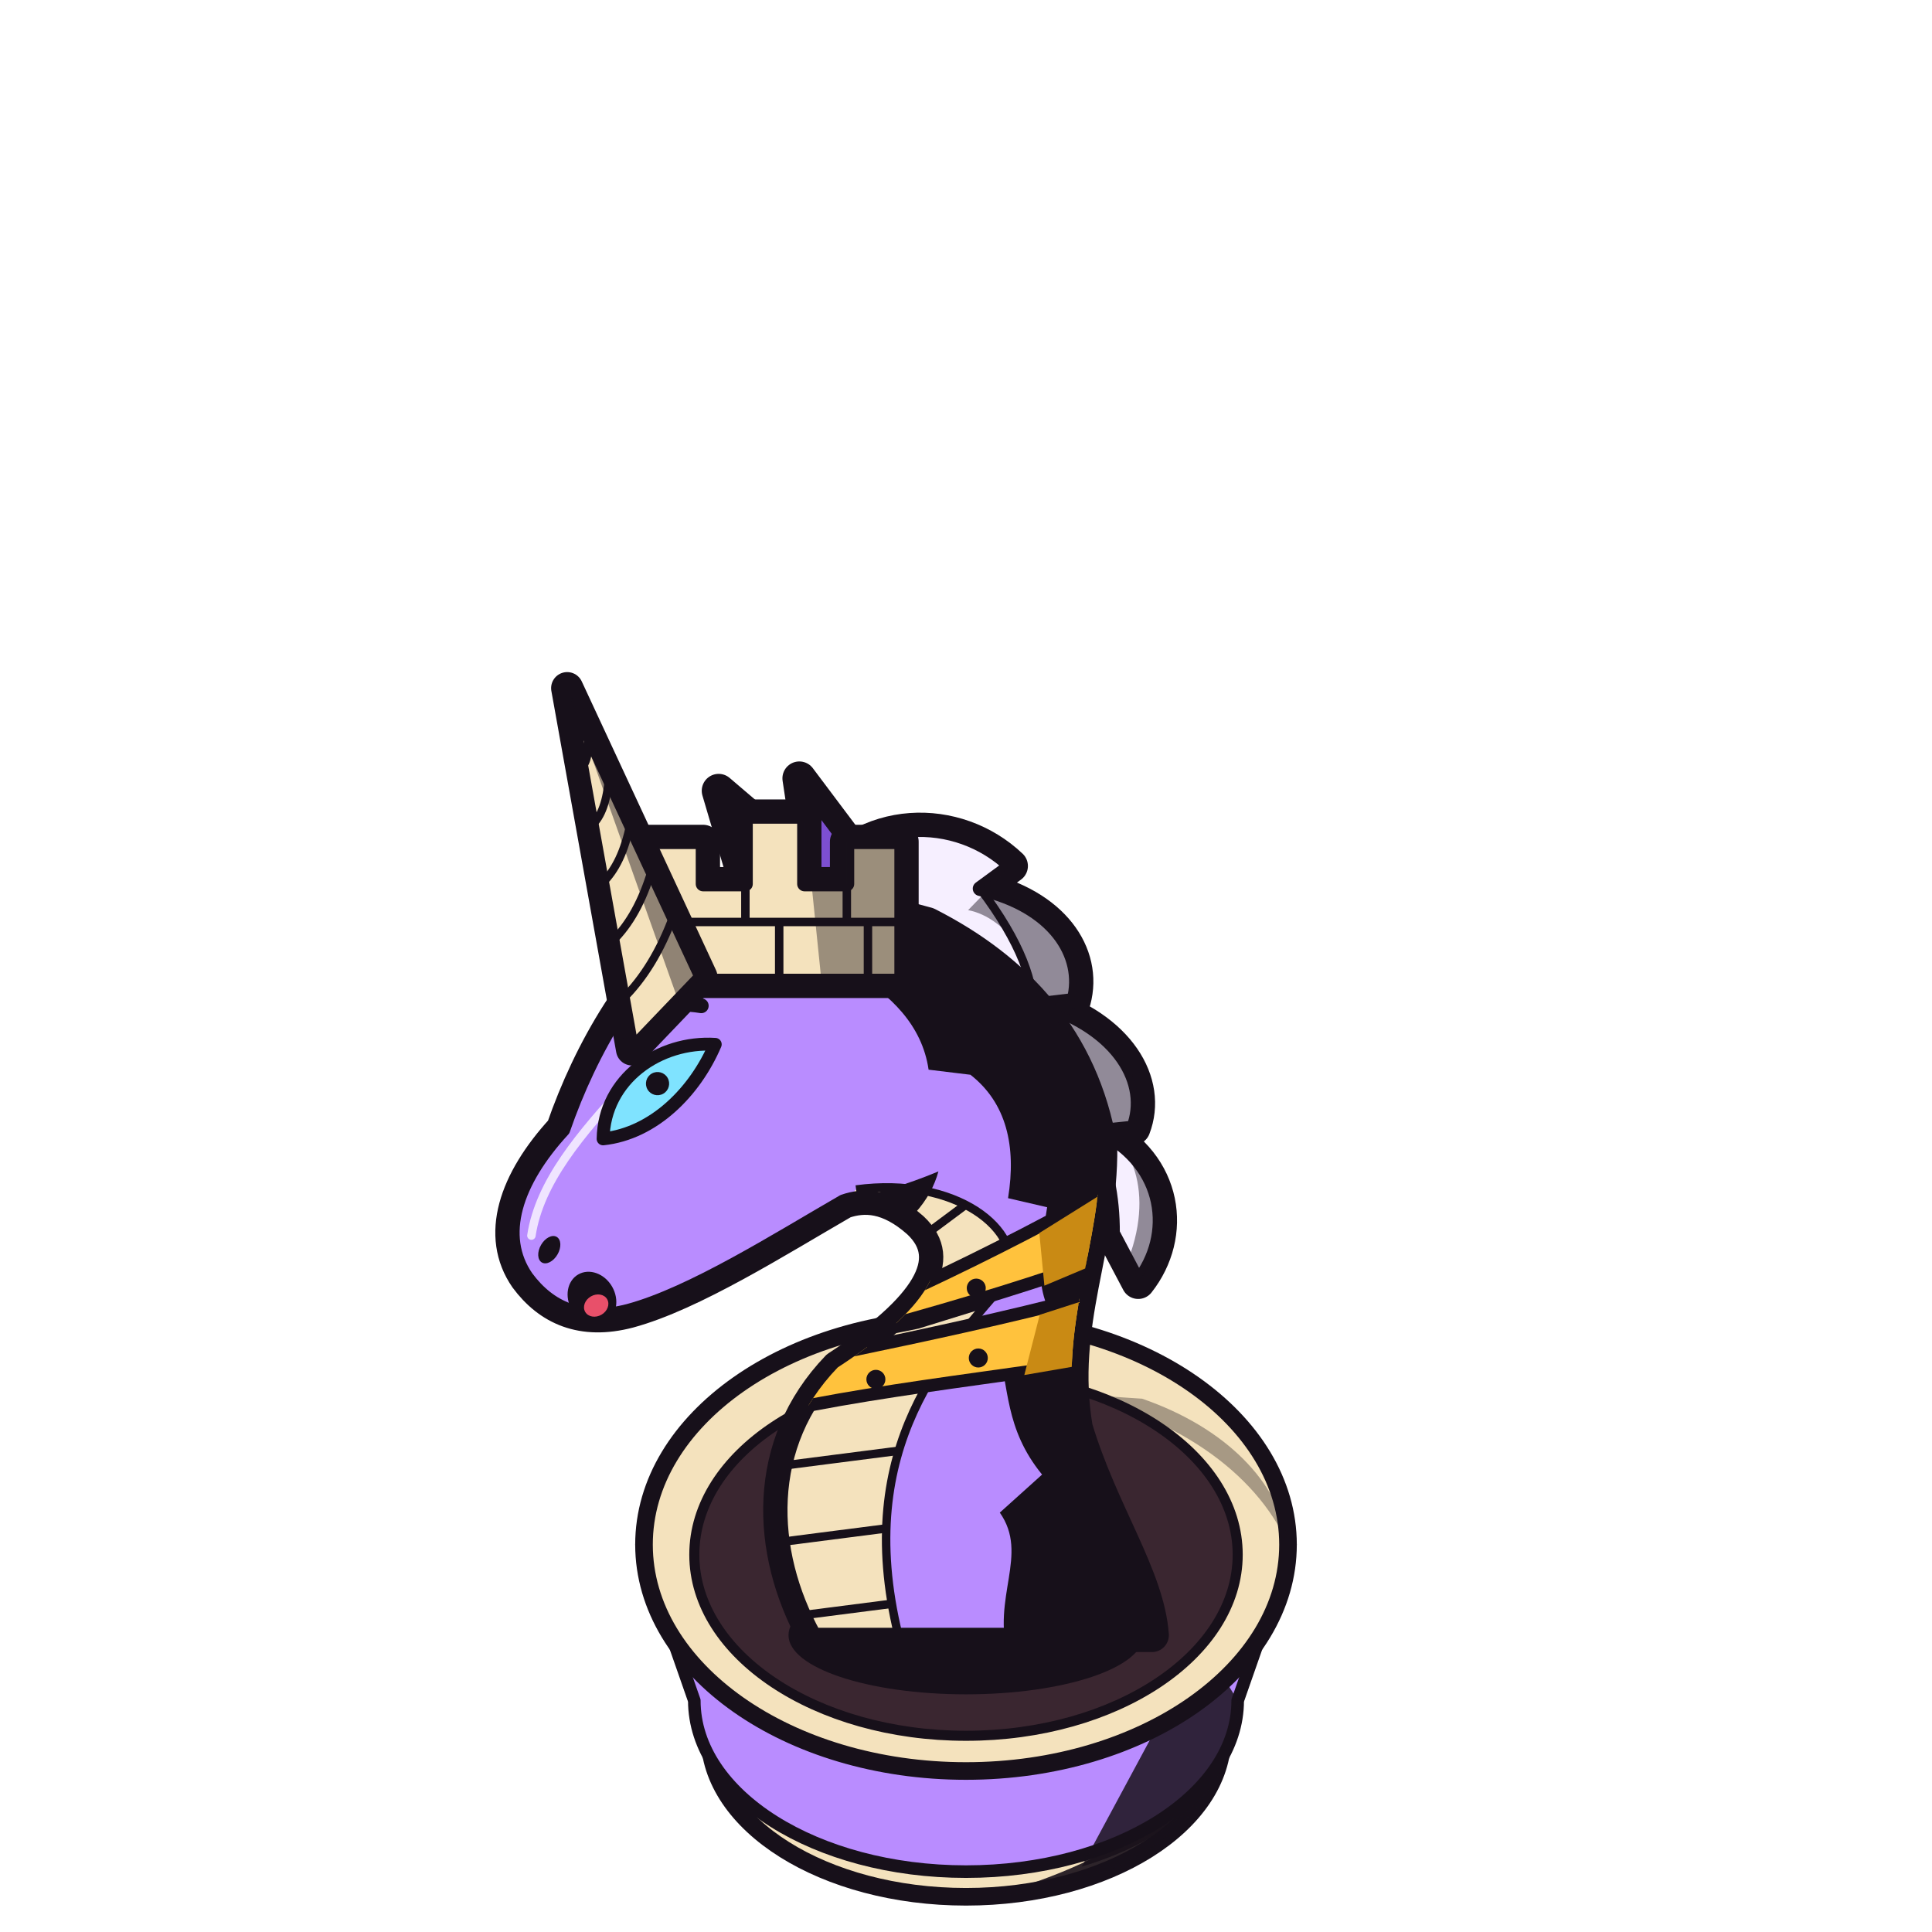
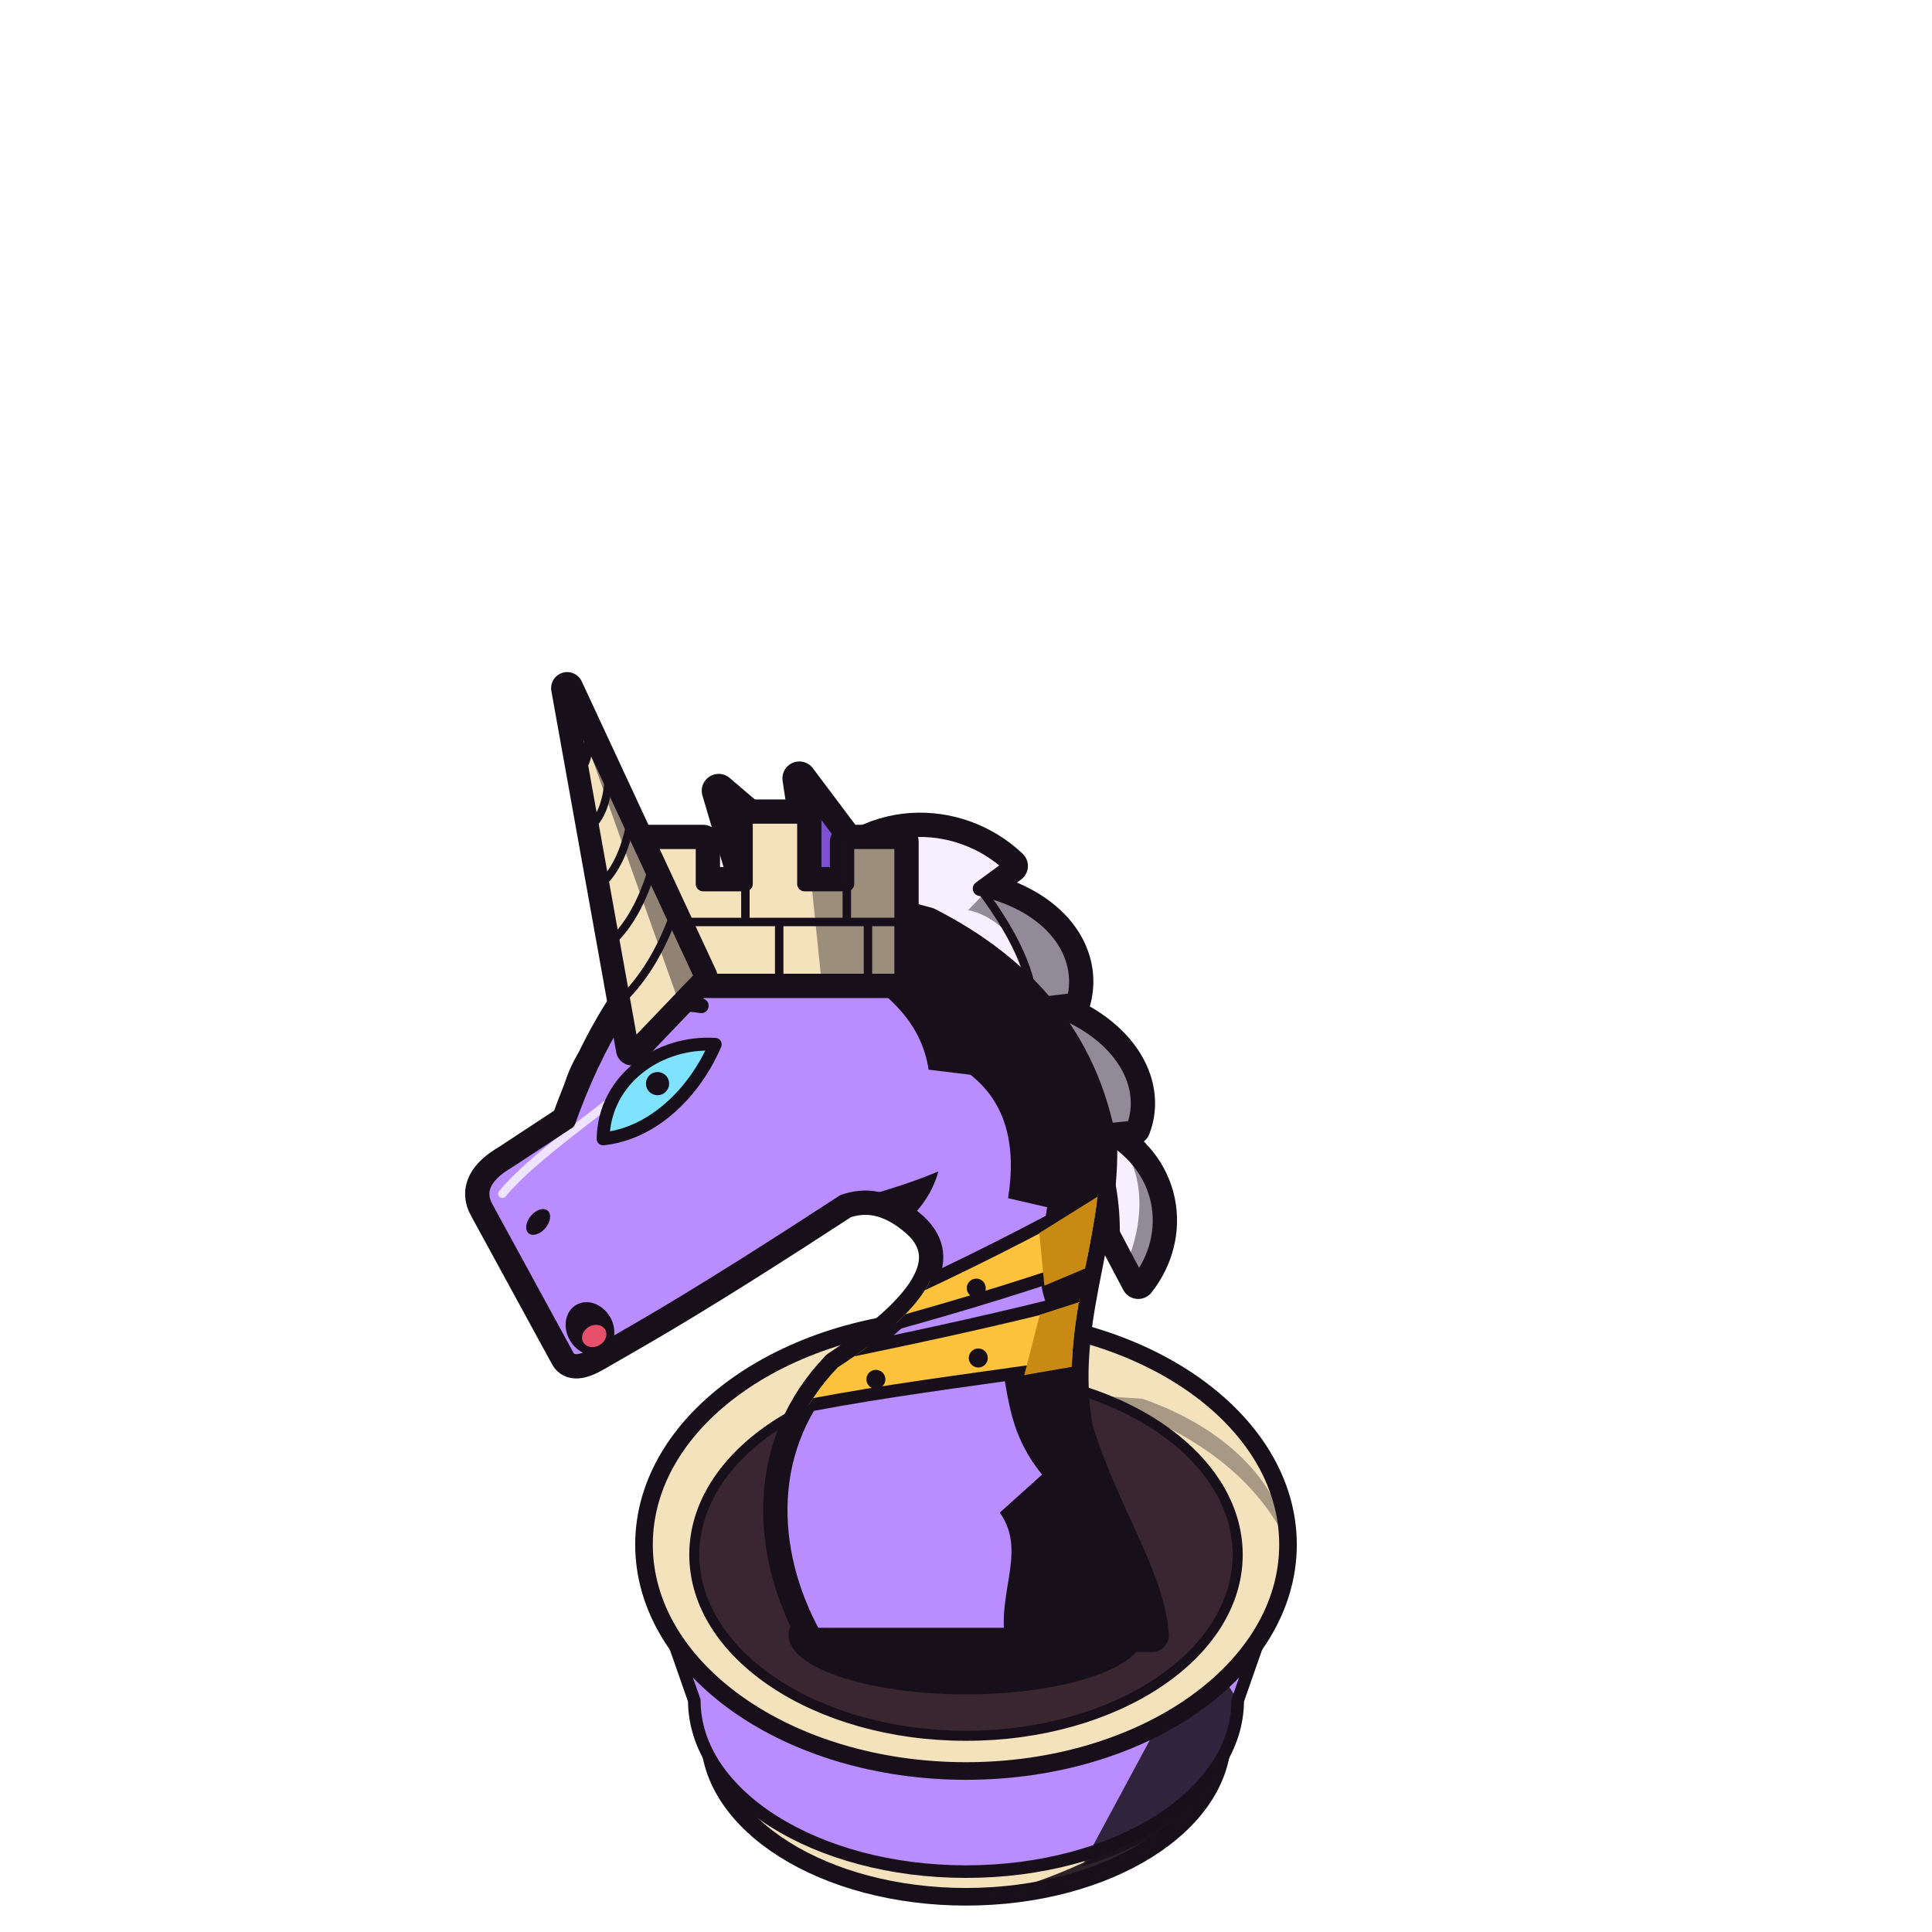
<svg xmlns="http://www.w3.org/2000/svg" viewBox="0 0 768 768" width="768" height="768">
  <path d="M256,614 L282,690 A102,64 0 0 0 486,690 L512,614 Z" fill="#f4e2bd" stroke="#17101a" stroke-width="7" stroke-linejoin="round" />
  <path d="M498,614 L486,690 A102,64 0 0 1 392,754 C440,742 478,716 486,690 Z" fill="#17101a" opacity=".9" />
  <path d="M262,636 L276,676 A108,68 0 0 0 492,676 L506,636 A128,90 0 0 1 262,636 Z" fill="#b98cff" stroke="#17101a" stroke-width="5" stroke-linejoin="round" />
  <path d="M470,640 L492,676 A108,68 0 0 1 430,742 L458,690 Z" fill="#17101a" opacity=".85" />
  <ellipse cx="384" cy="614" rx="128" ry="90" fill="#f4e2bd" stroke="#17101a" stroke-width="7" />
  <ellipse cx="384" cy="618" rx="108" ry="72" fill="#3a2630" stroke="#17101a" stroke-width="4" />
  <path d="M424,554 A128,90 0 0 1 512,614 A108,72 0 0 0 454,556 Z" fill="#17101a" opacity=".35" />
  <g transform="translate(384 650) scale(0.84) translate(-384 -650)">
    <ellipse cx="384" cy="650" rx="84" ry="28" fill="#17101a" />
    <path d="M311.8,296.1 C335.7,261.5 379.6,261.6 405.3,286.0 L390.7,296.7 C425.2,304.5 440.9,327.8 435.1,349.6 L420.0,351.4 C456.5,362.7 471.5,388.7 463.3,410.0 L447.9,411.6 C479.0,427.3 483.1,460.6 465.5,482.9 L453.3,459.8 C453.5,425.0 439.8,397.7 416.1,376.8 C390.9,345.1 360.5,316.5 311.8,296.1 Z" fill="none" stroke="#17101a" stroke-width="16" stroke-linejoin="round" />
    <path d="M311.8,296.1 C335.7,261.5 379.6,261.6 405.3,286.0 L390.7,296.7 C425.2,304.5 440.9,327.8 435.1,349.6 L420.0,351.4 C456.5,362.7 471.5,388.7 463.3,410.0 L447.9,411.6 C479.0,427.3 483.1,460.6 465.5,482.9 L453.3,459.8 C453.5,425.0 439.8,397.7 416.1,376.8 C390.9,345.1 360.5,316.5 311.8,296.1 Z" fill="#f6efff" stroke="#17101a" stroke-width="7" stroke-linejoin="round" />
    <path d="M390.7,296.7 C410.2,322.5 416.7,341.8 415.8,356.2 M420.0,351.4 C439.4,377.1 446.0,396.5 447.2,414.3" fill="none" stroke="#17101a" stroke-width="4" />
    <path d="M405.3,286.0 L390.7,296.7 C425.2,304.5 440.9,327.8 435.1,349.6 L420.0,351.4 C456.5,362.7 471.5,388.7 463.3,410.0 L447.9,411.6 C479.0,427.3 483.1,460.6 465.5,482.9 L462.0,468.9 C473.5,435.0 458.7,410.2 441.3,408.4 C448.6,381.1 433.2,362.3 416.0,360.6 C421.6,334.3 403.2,310.3 385.0,306.9 Z" fill="#17101a" opacity=".45" />
    <clipPath id="c4">
-       <path d="M175.9,480.8 C162.2,461.0 170.5,435.4 193.2,410.7 C206.2,373.2 228.1,335.2 259.8,310.0 C283.8,291.5 312.3,288.9 335.7,305.4 L365.7,313.5 C408.2,335.1 438.9,368.2 447.6,418.8 C448.1,466.0 427.6,502.3 436.0,552.0 C448.0,592.0 470.0,622.0 472.0,650.0 L312.0,650.0 C290.0,610.0 288.0,560.0 323.3,523.3 C365.1,496.0 380.9,472.5 361.6,454.4 C347.4,441.8 335.8,441.6 326.1,444.9 C294.9,462.9 254.4,488.6 224.4,496.7 C202.3,502.5 186.7,495.4 175.9,480.8 Z" />
+       <path d="M195.2,518.1 L156.9,447.9 C151.9,439.2 156.9,431.7 167.3,425.7 L195.7,407.0 C208.0,372.2 228.1,335.2 259.8,310.0 C283.8,291.5 312.3,288.9 335.7,305.4 L365.7,313.5 C408.2,335.1 438.9,368.2 447.6,418.8 C448.1,466.0 427.6,502.3 436.0,552.0 C448.0,592.0 470.0,622.0 472.0,650.0 L312.0,650.0 C290.0,610.0 288.0,560.0 323.3,523.3 C365.1,496.0 380.9,472.5 361.6,454.4 C347.4,441.8 335.8,441.6 326.1,444.9 C295.9,464.6 258.8,488.3 229.4,505.3 L208.6,517.3 C201.7,521.3 197.2,521.6 195.2,518.1 Z" />
    </clipPath>
-     <path d="M175.9,480.8 C162.2,461.0 170.5,435.4 193.2,410.7 C206.2,373.2 228.1,335.2 259.8,310.0 C283.8,291.5 312.3,288.9 335.7,305.4 L365.7,313.5 C408.2,335.1 438.9,368.2 447.6,418.8 C448.1,466.0 427.6,502.3 436.0,552.0 C448.0,592.0 470.0,622.0 472.0,650.0 L312.0,650.0 C290.0,610.0 288.0,560.0 323.3,523.3 C365.1,496.0 380.9,472.5 361.6,454.4 C347.4,441.8 335.8,441.6 326.1,444.9 C294.9,462.9 254.4,488.6 224.4,496.7 C202.3,502.5 186.7,495.4 175.9,480.8 Z" fill="none" stroke="#17101a" stroke-width="16" stroke-linejoin="round" />
-     <path d="M175.9,480.8 C162.2,461.0 170.5,435.4 193.2,410.7 C206.2,373.2 228.1,335.2 259.8,310.0 C283.8,291.5 312.3,288.9 335.7,305.4 L365.7,313.5 C408.2,335.1 438.9,368.2 447.6,418.8 C448.1,466.0 427.6,502.3 436.0,552.0 C448.0,592.0 470.0,622.0 472.0,650.0 L312.0,650.0 C290.0,610.0 288.0,560.0 323.3,523.3 C365.1,496.0 380.9,472.5 361.6,454.4 C347.4,441.8 335.8,441.6 326.1,444.9 C294.9,462.9 254.4,488.6 224.4,496.7 C202.3,502.5 186.7,495.4 175.9,480.8 Z" fill="#b98cff" />
+     <path d="M195.2,518.1 L156.9,447.9 C151.9,439.2 156.9,431.7 167.3,425.7 L195.7,407.0 C208.0,372.2 228.1,335.2 259.8,310.0 C283.8,291.5 312.3,288.9 335.7,305.4 L365.7,313.5 C408.2,335.1 438.9,368.2 447.6,418.8 C448.1,466.0 427.6,502.3 436.0,552.0 C448.0,592.0 470.0,622.0 472.0,650.0 L312.0,650.0 C290.0,610.0 288.0,560.0 323.3,523.3 C365.1,496.0 380.9,472.5 361.6,454.4 C347.4,441.8 335.8,441.6 326.1,444.9 C295.9,464.6 258.8,488.3 229.4,505.3 L208.6,517.3 C201.7,521.3 197.2,521.6 195.2,518.1 Z" fill="none" stroke="#17101a" stroke-width="16" stroke-linejoin="round" />
+     <path d="M195.2,518.1 L156.9,447.9 C151.9,439.2 156.9,431.7 167.3,425.7 L195.7,407.0 C208.0,372.2 228.1,335.2 259.8,310.0 C283.8,291.5 312.3,288.9 335.7,305.4 L365.7,313.5 C408.2,335.1 438.9,368.2 447.6,418.8 C448.1,466.0 427.6,502.3 436.0,552.0 C448.0,592.0 470.0,622.0 472.0,650.0 L312.0,650.0 C290.0,610.0 288.0,560.0 323.3,523.3 C365.1,496.0 380.9,472.5 361.6,454.4 C347.4,441.8 335.8,441.6 326.1,444.9 C295.9,464.6 258.8,488.3 229.4,505.3 L208.6,517.3 C201.7,521.3 197.2,521.6 195.2,518.1 Z" fill="#b98cff" />
    <g clip-path="url(#c4)">
-       <clipPath id="c4b">
-         <path d="M312.0,650.0 C290.0,610.0 288.0,560.0 323.3,523.3 C365.1,496.0 380.9,472.5 361.6,454.4 C347.4,441.8 335.8,441.6 326.1,444.9 L332.0,439.1 C379.1,432.7 411.8,458.2 404.2,481.2 C375.6,514.5 330.0,560.0 352.0,650.0 Z" />
-       </clipPath>
-       <path d="M312.0,650.0 C290.0,610.0 288.0,560.0 323.3,523.3 C365.1,496.0 380.9,472.5 361.6,454.4 C347.4,441.8 335.8,441.6 326.1,444.9 L332.0,439.1 C379.1,432.7 411.8,458.2 404.2,481.2 C375.6,514.5 330.0,560.0 352.0,650.0 Z" fill="#f4e2bd" />
-       <g clip-path="url(#c4b)" stroke="#17101a" stroke-width="4">
-         <path d="M297.3,506.3 L355.5,467.4 L411.9,425.4" />
-         <path d="M298.0,512.4 L364.0,485.4 L426.4,451.5" />
-         <path d="M289.2,517.5 L361.0,503.0 L431.0,481.3" />
-         <path d="M280.2,536.2 L351.6,527.9 L423.8,517.3" />
-         <path d="M280.0,572.0 L350.0,563.0 L420.0,554.0" />
-         <path d="M280.0,608.0 L350.0,599.0 L420.0,590.0" />
-         <path d="M280.0,644.0 L350.0,635.0 L420.0,626.0" />
-       </g>
-       <path d="M332.0,439.1 C379.1,432.7 411.8,458.2 404.2,481.2 C375.6,514.5 330.0,560.0 352.0,650.0" fill="none" stroke="#17101a" stroke-width="4" />
      <path d="M276.3,286.6 L404.5,212.6 L448.5,288.8 L488.5,358.1 L527.7,451.3 L520.0,560.0 L520.0,660.0 L404.0,660.0 C396.0,632.0 414.0,612.0 400.0,592.0 L420.0,574.0 C402.0,552.0 404.6,532.0 398.9,514.6 L424.6,498.6 C415.5,483.2 419.9,463.8 422.4,447.5 L403.9,443.2 C407.9,418.5 403.1,398.1 386.1,384.8 L366.3,382.4 C363.2,361.1 348.0,346.8 330.3,336.2 C326.5,317.6 298.7,301.4 276.3,286.6 Z" fill="#17101a" />
      <g transform="translate(44 0) rotate(-30 404 520)">
-         <path d="M336,394 C300,394 252,396 222,388 C240,404 290,414 336,418 C356,420 372,414 382,404 C366,402 350,398 336,394 Z" fill="#17101a" />
-         <path d="M200,334 C216,314 244,304 276,294" fill="none" stroke="#efe4ff" stroke-width="4" stroke-linecap="round" />
+         <path d="M336,394 C300,396 256,398 222,398 C246,408 290,414 336,418 C356,420 372,414 382,404 C366,402 350,398 336,394 Z" fill="#17101a" />
+         <path d="M198,310 C214,304 240,301 270,297" fill="none" stroke="#efe4ff" stroke-width="4" stroke-linecap="round" />
      </g>
    </g>
-     <path d="M175.9,480.8 C162.2,461.0 170.5,435.4 193.2,410.7 C206.2,373.2 228.1,335.2 259.8,310.0 C283.8,291.5 312.3,288.9 335.7,305.4 L365.7,313.5 C408.2,335.1 438.9,368.2 447.6,418.8 C448.1,466.0 427.6,502.3 436.0,552.0 C448.0,592.0 470.0,622.0 472.0,650.0 L312.0,650.0 C290.0,610.0 288.0,560.0 323.3,523.3 C365.1,496.0 380.9,472.5 361.6,454.4 C347.4,441.8 335.8,441.6 326.1,444.9 C294.9,462.9 254.4,488.6 224.4,496.7 C202.3,502.5 186.7,495.4 175.9,480.8 Z" fill="none" stroke="#17101a" stroke-width="7" stroke-linejoin="round" />
+     <path d="M195.2,518.1 L156.9,447.9 C151.9,439.2 156.9,431.7 167.3,425.7 L195.7,407.0 C208.0,372.2 228.1,335.2 259.8,310.0 C283.8,291.5 312.3,288.9 335.7,305.4 L365.7,313.5 C408.2,335.1 438.9,368.2 447.6,418.8 C448.1,466.0 427.6,502.3 436.0,552.0 C448.0,592.0 470.0,622.0 472.0,650.0 L312.0,650.0 C290.0,610.0 288.0,560.0 323.3,523.3 C365.1,496.0 380.9,472.5 361.6,454.4 C347.4,441.8 335.8,441.6 326.1,444.9 C295.9,464.6 258.8,488.3 229.4,505.3 L208.6,517.3 C201.7,521.3 197.2,521.6 195.2,518.1 Z" fill="none" stroke="#17101a" stroke-width="7" stroke-linejoin="round" />
    <g transform="translate(44 0) rotate(-30 404 520)">
      <g transform="translate(284,304)">
        <g transform="scale(1)">
          <g transform="scale(1.22)">
            <path d="M-26,6 C-14,-14 12,-16 30,-4 C14,8 -8,14 -26,6 Z" fill="#7fe3ff" stroke="#17101a" stroke-width="5" stroke-linejoin="round" />
            <circle cx="3" cy="-2" r="4.5" fill="#17101a" />
          </g>
          <path d="M-34,-20 C-12,-42 18,-42 40,-24" fill="none" stroke="#17101a" stroke-width="7" stroke-linecap="round" />
        </g>
      </g>
-       <ellipse cx="204" cy="344" rx="7" ry="4.5" fill="#17101a" transform="rotate(-30 204 344)" />
-       <ellipse cx="210" cy="374" rx="11" ry="13" fill="#17101a" />
-       <ellipse cx="210" cy="378" rx="6" ry="5" fill="#e8506a" />
+       <ellipse cx="206" cy="330" rx="7" ry="4.5" fill="#17101a" transform="rotate(-20 206 330)" />
+       <ellipse cx="202" cy="386" rx="11" ry="13" fill="#17101a" />
+       <ellipse cx="202" cy="390" rx="6" ry="5" fill="#e8506a" />
    </g>
    <g clip-path="url(#c4)">
      <path d="M296.4,513.2 C345.5,494.0 427.6,454.9 478.9,422.1 L488.6,456.2 C431.0,481.3 341.6,506.0 287.8,518.7 Z" fill="#ffc23d" stroke="#17101a" stroke-width="6" stroke-linejoin="round" />
      <path d="M418.7,459.7 L478.9,422.1 L488.6,456.2 L421.1,484.6 Z" fill="#c98a14" />
      <path d="M283.4,524.8 C337.6,513.6 429.0,495.9 489.2,475.7 L483.7,514.5 C421.8,525.7 330.4,534.3 280.0,548.0 Z" fill="#ffc23d" stroke="#17101a" stroke-width="6" stroke-linejoin="round" />
      <path d="M418.9,498.4 L489.2,475.7 L483.7,514.5 L411.6,526.9 Z" fill="#c98a14" />
      <circle cx="343.03" cy="503.18" r="4.5" fill="#17101a" />
      <circle cx="388.854" cy="485.763" r="4.5" fill="#17101a" />
      <circle cx="341.356" cy="528.937" r="4.5" fill="#17101a" />
      <circle cx="389.821" cy="518.836" r="4.5" fill="#17101a" />
    </g>
    <g transform="translate(44 0) rotate(-30 404 520)">
      <path d="M368,254 L382,196 L404,258 Z" fill="none" stroke="#17101a" stroke-width="16" stroke-linejoin="round" />
      <path d="M368,254 L382,196 L404,258 Z" fill="#b98cff" stroke="#17101a" stroke-width="7" stroke-linejoin="round" />
      <path d="M376,248 L383,214 L394,252 Z" fill="#7d4fd1" />
      <path d="M396,266 L418,210 L426,276 Z" fill="none" stroke="#17101a" stroke-width="16" stroke-linejoin="round" />
      <path d="M396,266 L418,210 L426,276 Z" fill="#7d4fd1" stroke="#17101a" stroke-width="7" stroke-linejoin="round" />
    </g>
    <g transform="translate(-76.4 50.5)">
      <g transform="translate(0 6)">
        <path d="M310,284 L310,218 L336,218 L336,238 L356,238 L356,206 L384,206 L384,238 L404,238 L404,218 L430,218 L430,284 Z" fill="none" stroke="#17101a" stroke-width="16" stroke-linejoin="round" />
        <path d="M310,284 L310,218 L336,218 L336,238 L356,238 L356,206 L384,206 L384,238 L404,238 L404,218 L430,218 L430,284 Z" fill="#f4e2bd" stroke="#17101a" stroke-width="7" stroke-linejoin="round" />
        <path d="M384,206 L384,238 L404,238 L404,218 L430,218 L430,284 L392,284 Z" fill="#17101a" opacity=".4" />
        <path d="M310,256 L430,256 M330,284 L330,256 M356,256 L356,238 M372,284 L372,256 M404,256 L404,238 M414,284 L414,256" stroke="#17101a" stroke-width="4" />
      </g>
    </g>
    <g transform="translate(44 0) rotate(-30 404 520)">
      <g transform="translate(310 272) scale(0.95) translate(-310 -272)">
        <path d="M284,282 L332,268 L346,110 Z" fill="none" stroke="#17101a" stroke-width="16" stroke-linejoin="round" />
        <path d="M284,282 L332,268 L346,110 Z" fill="#f4e2bd" stroke="#17101a" stroke-width="7" stroke-linejoin="round" />
        <path d="M316,273 L332,268 L346,110 Z" fill="#17101a" opacity=".45" />
        <path d="M292.68,257.92 Q313.81,252.37 334.94,234.82" fill="none" stroke="#17101a" stroke-width="4" />
        <path d="M302.6,230.4 Q319.89,225.97 337.18,209.54" fill="none" stroke="#17101a" stroke-width="4" />
        <path d="M312.52,202.88 Q325.97,199.57 339.42,184.26" fill="none" stroke="#17101a" stroke-width="4" />
        <path d="M322.44,175.36 Q332.05,173.17 341.66,158.98" fill="none" stroke="#17101a" stroke-width="4" />
        <path d="M332.36,147.84 Q338.13,146.77 343.9,133.7" fill="none" stroke="#17101a" stroke-width="4" />
      </g>
    </g>
  </g>
</svg>
